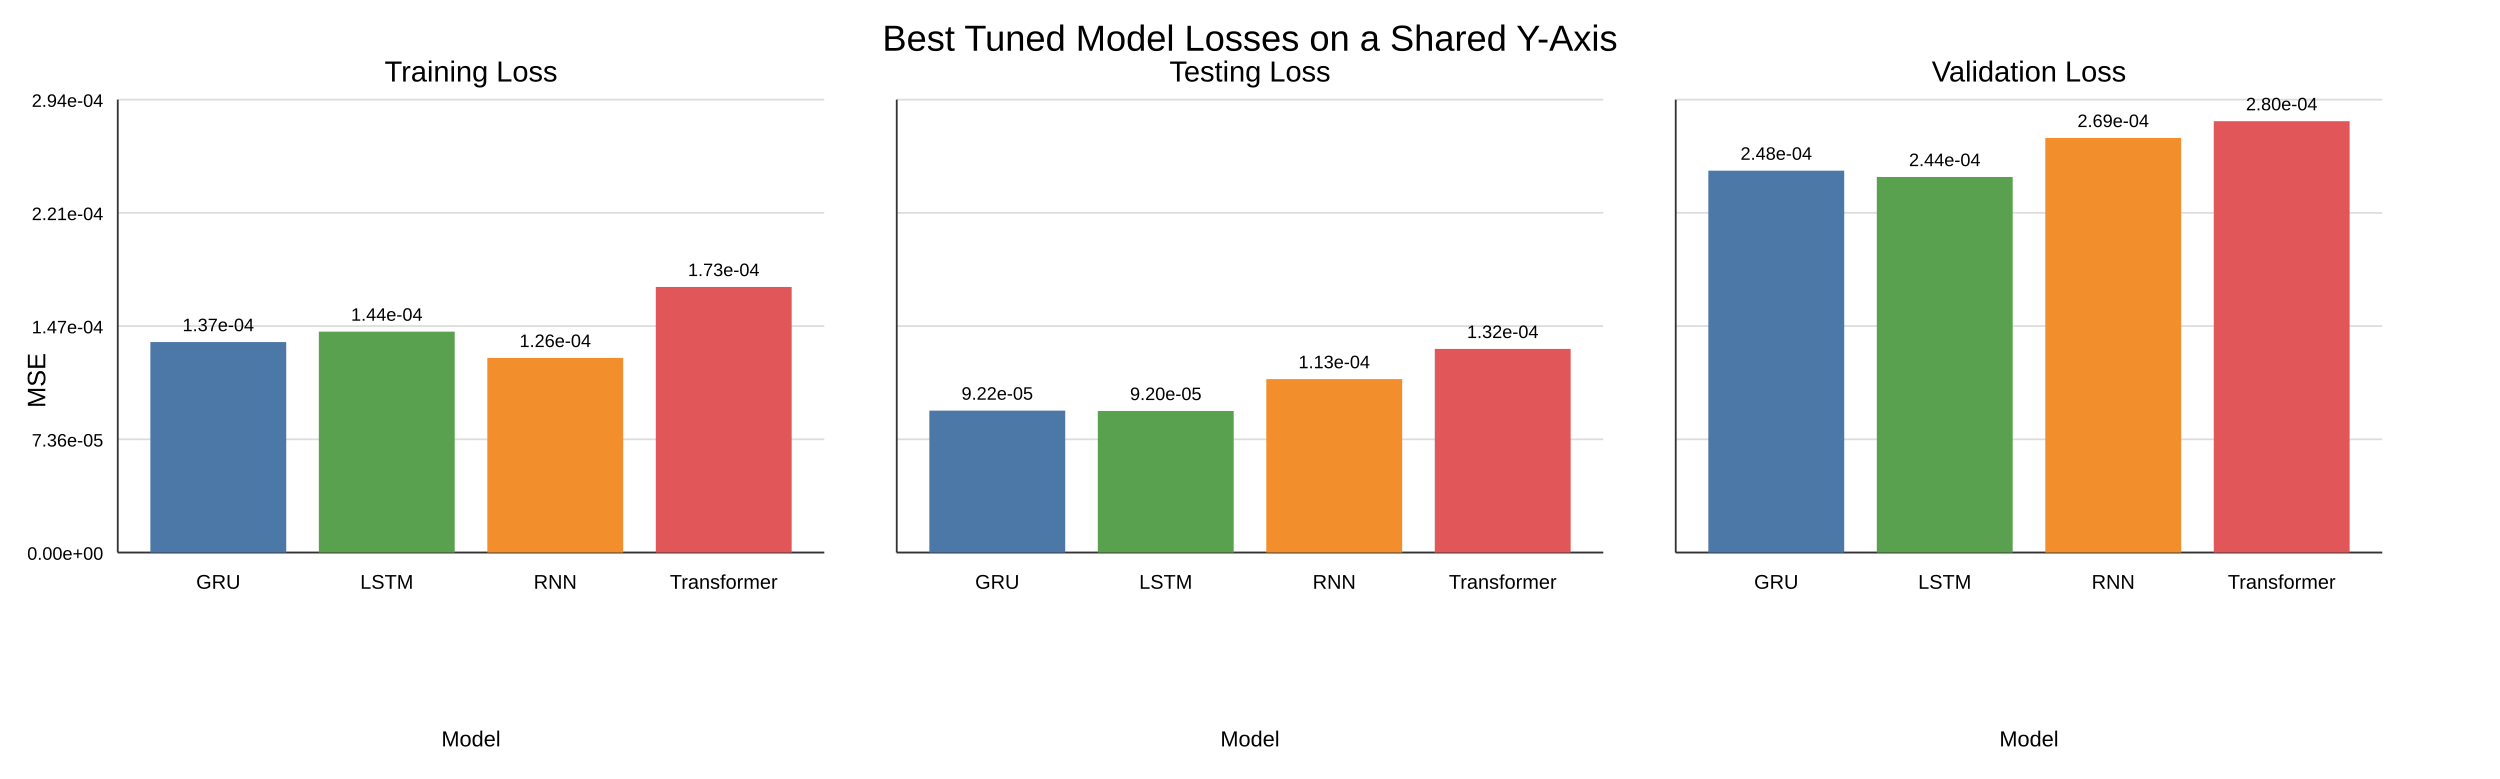
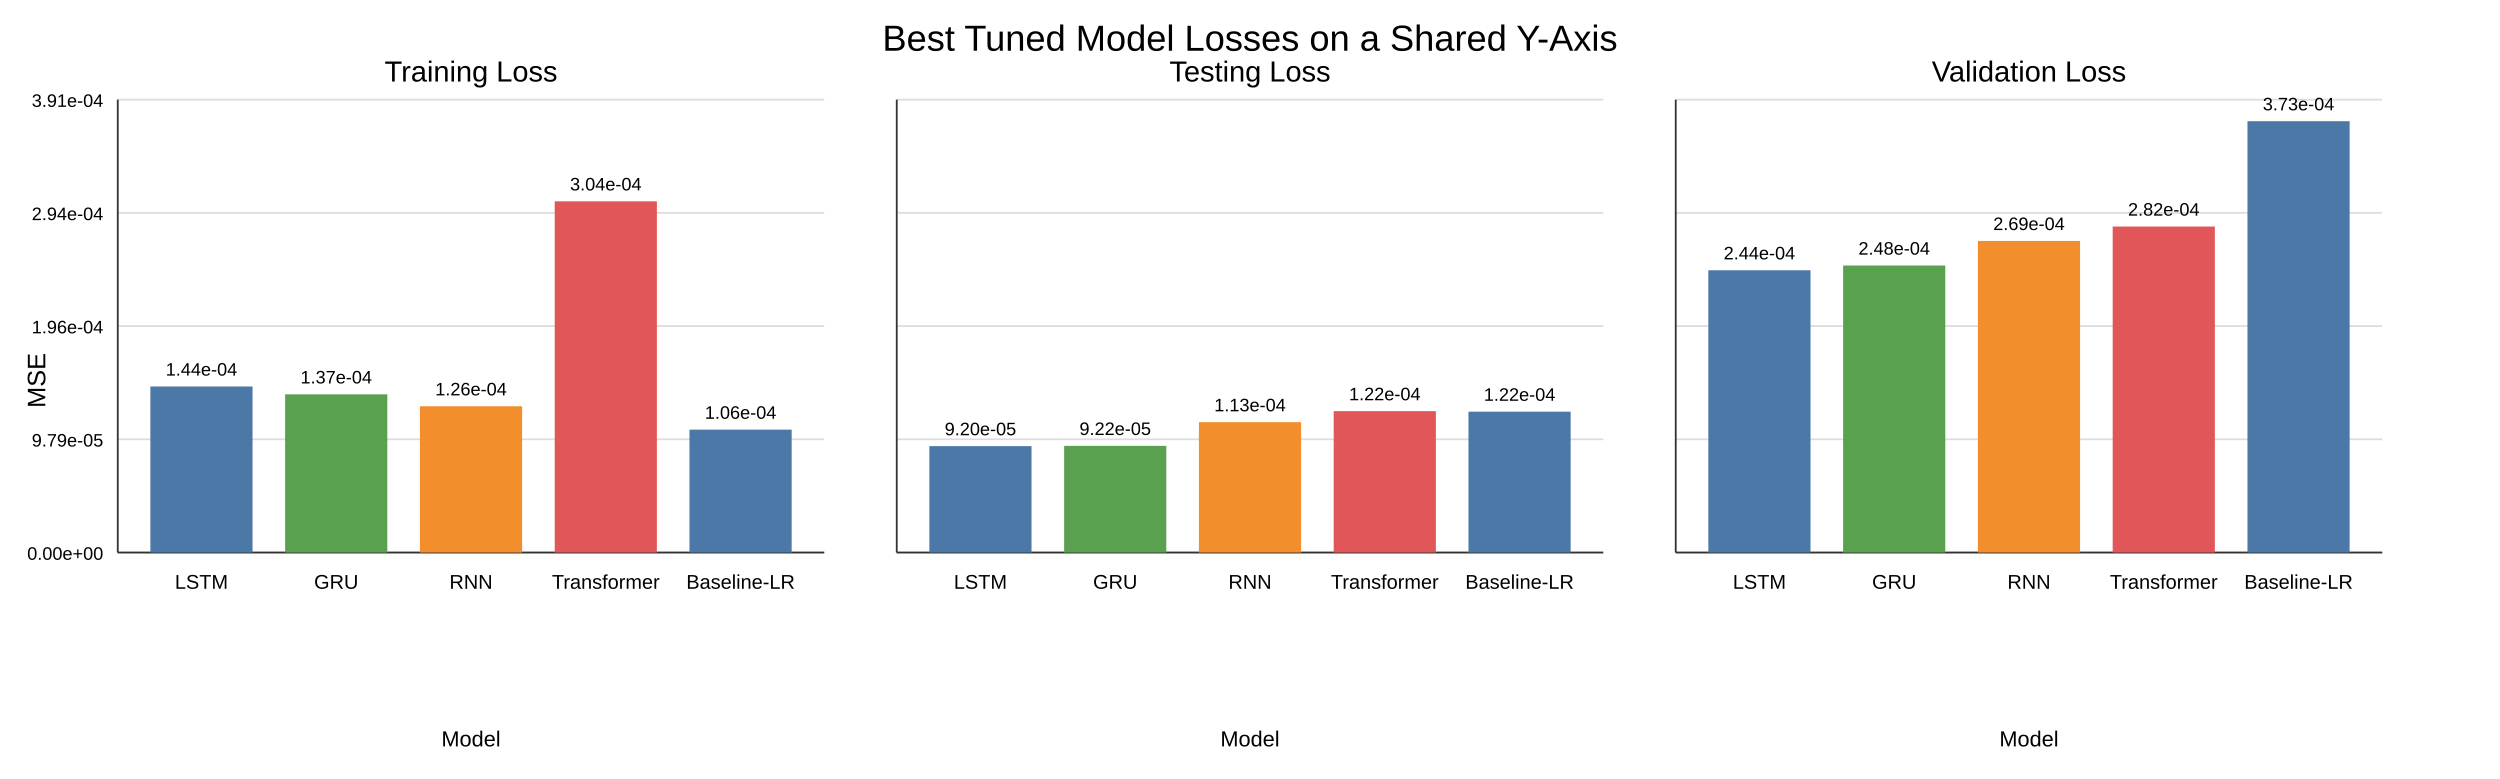
<svg xmlns="http://www.w3.org/2000/svg" width="1380" height="430" viewBox="0 0 1380 430">
  <rect width="100%" height="100%" fill="white" />
  <text x="690" y="28" font-size="20" text-anchor="middle" font-family="Arial">Best Tuned Model Losses on a Shared Y-Axis</text>
  <text x="25" y="210" font-size="14" text-anchor="middle" transform="rotate(-90 25 210)" font-family="Arial">MSE</text>
  <text x="260.0" y="45" font-size="16" text-anchor="middle" font-family="Arial">Training Loss</text>
  <line x1="65" y1="305.00" x2="455" y2="305.00" stroke="#dddddd" stroke-width="1" />
  <text x="57" y="309.00" font-size="10" text-anchor="end" font-family="Arial">0.00e+00</text>
  <line x1="65" y1="242.50" x2="455" y2="242.50" stroke="#dddddd" stroke-width="1" />
-   <text x="57" y="246.50" font-size="10" text-anchor="end" font-family="Arial">7.36e-05</text>
+   <text x="57" y="246.50" font-size="10" text-anchor="end" font-family="Arial">9.79e-05</text>
  <line x1="65" y1="180.00" x2="455" y2="180.00" stroke="#dddddd" stroke-width="1" />
-   <text x="57" y="184.00" font-size="10" text-anchor="end" font-family="Arial">1.47e-04</text>
+   <text x="57" y="184.00" font-size="10" text-anchor="end" font-family="Arial">1.96e-04</text>
  <line x1="65" y1="117.50" x2="455" y2="117.50" stroke="#dddddd" stroke-width="1" />
-   <text x="57" y="121.50" font-size="10" text-anchor="end" font-family="Arial">2.21e-04</text>
+   <text x="57" y="121.50" font-size="10" text-anchor="end" font-family="Arial">2.94e-04</text>
  <line x1="65" y1="55.00" x2="455" y2="55.00" stroke="#dddddd" stroke-width="1" />
-   <text x="57" y="59.00" font-size="10" text-anchor="end" font-family="Arial">2.94e-04</text>
+   <text x="57" y="59.00" font-size="10" text-anchor="end" font-family="Arial">3.91e-04</text>
  <line x1="65" y1="55" x2="65" y2="305" stroke="#333333" stroke-width="1" />
  <line x1="65" y1="305" x2="455" y2="305" stroke="#333333" stroke-width="1" />
-   <rect x="83.00" y="188.82" width="75.00" height="116.18" fill="#4C78A8" />
-   <text x="120.50" y="182.82" font-size="10" text-anchor="middle" font-family="Arial">1.37e-04</text>
-   <text x="120.50" y="325.00" font-size="11" text-anchor="middle" font-family="Arial">GRU</text>
-   <rect x="176.00" y="183.06" width="75.00" height="121.94" fill="#59A14F" />
-   <text x="213.50" y="177.06" font-size="10" text-anchor="middle" font-family="Arial">1.44e-04</text>
-   <text x="213.50" y="325.00" font-size="11" text-anchor="middle" font-family="Arial">LSTM</text>
-   <rect x="269.00" y="197.58" width="75.00" height="107.42" fill="#F28E2B" />
-   <text x="306.50" y="191.58" font-size="10" text-anchor="middle" font-family="Arial">1.26e-04</text>
-   <text x="306.50" y="325.00" font-size="11" text-anchor="middle" font-family="Arial">RNN</text>
-   <rect x="362.00" y="158.41" width="75.00" height="146.59" fill="#E15759" />
-   <text x="399.50" y="152.41" font-size="10" text-anchor="middle" font-family="Arial">1.73e-04</text>
-   <text x="399.50" y="325.00" font-size="11" text-anchor="middle" font-family="Arial">Transformer</text>
+   <rect x="83.00" y="213.34" width="56.40" height="91.66" fill="#4C78A8" />
+   <text x="111.20" y="207.34" font-size="10" text-anchor="middle" font-family="Arial">1.44e-04</text>
+   <text x="111.20" y="325.00" font-size="11" text-anchor="middle" font-family="Arial">LSTM</text>
+   <rect x="157.40" y="217.67" width="56.40" height="87.33" fill="#59A14F" />
+   <text x="185.60" y="211.67" font-size="10" text-anchor="middle" font-family="Arial">1.37e-04</text>
+   <text x="185.60" y="325.00" font-size="11" text-anchor="middle" font-family="Arial">GRU</text>
+   <rect x="231.80" y="224.26" width="56.40" height="80.74" fill="#F28E2B" />
+   <text x="260.00" y="218.26" font-size="10" text-anchor="middle" font-family="Arial">1.26e-04</text>
+   <text x="260.00" y="325.00" font-size="11" text-anchor="middle" font-family="Arial">RNN</text>
+   <rect x="306.20" y="111.12" width="56.40" height="193.88" fill="#E15759" />
+   <text x="334.40" y="105.12" font-size="10" text-anchor="middle" font-family="Arial">3.04e-04</text>
+   <text x="334.40" y="325.00" font-size="11" text-anchor="middle" font-family="Arial">Transformer</text>
+   <rect x="380.60" y="237.17" width="56.40" height="67.83" fill="#4C78A8" />
+   <text x="408.80" y="231.17" font-size="10" text-anchor="middle" font-family="Arial">1.06e-04</text>
+   <text x="408.80" y="325.00" font-size="11" text-anchor="middle" font-family="Arial">Baseline-LR</text>
  <text x="260.0" y="412" font-size="12" text-anchor="middle" font-family="Arial">Model</text>
  <text x="690.0" y="45" font-size="16" text-anchor="middle" font-family="Arial">Testing Loss</text>
  <line x1="495" y1="305.00" x2="885" y2="305.00" stroke="#dddddd" stroke-width="1" />
  <line x1="495" y1="242.50" x2="885" y2="242.50" stroke="#dddddd" stroke-width="1" />
  <line x1="495" y1="180.00" x2="885" y2="180.00" stroke="#dddddd" stroke-width="1" />
  <line x1="495" y1="117.50" x2="885" y2="117.50" stroke="#dddddd" stroke-width="1" />
  <line x1="495" y1="55.00" x2="885" y2="55.00" stroke="#dddddd" stroke-width="1" />
  <line x1="495" y1="55" x2="495" y2="305" stroke="#333333" stroke-width="1" />
  <line x1="495" y1="305" x2="885" y2="305" stroke="#333333" stroke-width="1" />
-   <rect x="513.00" y="226.66" width="75.00" height="78.34" fill="#4C78A8" />
-   <text x="550.50" y="220.66" font-size="10" text-anchor="middle" font-family="Arial">9.22e-05</text>
-   <text x="550.50" y="325.00" font-size="11" text-anchor="middle" font-family="Arial">GRU</text>
-   <rect x="606.00" y="226.85" width="75.00" height="78.15" fill="#59A14F" />
-   <text x="643.50" y="220.85" font-size="10" text-anchor="middle" font-family="Arial">9.20e-05</text>
-   <text x="643.50" y="325.00" font-size="11" text-anchor="middle" font-family="Arial">LSTM</text>
-   <rect x="699.00" y="209.27" width="75.00" height="95.73" fill="#F28E2B" />
-   <text x="736.50" y="203.27" font-size="10" text-anchor="middle" font-family="Arial">1.13e-04</text>
-   <text x="736.50" y="325.00" font-size="11" text-anchor="middle" font-family="Arial">RNN</text>
-   <rect x="792.00" y="192.60" width="75.00" height="112.40" fill="#E15759" />
-   <text x="829.50" y="186.60" font-size="10" text-anchor="middle" font-family="Arial">1.32e-04</text>
-   <text x="829.50" y="325.00" font-size="11" text-anchor="middle" font-family="Arial">Transformer</text>
+   <rect x="513.00" y="246.26" width="56.40" height="58.74" fill="#4C78A8" />
+   <text x="541.20" y="240.26" font-size="10" text-anchor="middle" font-family="Arial">9.20e-05</text>
+   <text x="541.20" y="325.00" font-size="11" text-anchor="middle" font-family="Arial">LSTM</text>
+   <rect x="587.40" y="246.12" width="56.40" height="58.88" fill="#59A14F" />
+   <text x="615.60" y="240.12" font-size="10" text-anchor="middle" font-family="Arial">9.22e-05</text>
+   <text x="615.60" y="325.00" font-size="11" text-anchor="middle" font-family="Arial">GRU</text>
+   <rect x="661.80" y="233.04" width="56.40" height="71.96" fill="#F28E2B" />
+   <text x="690.00" y="227.04" font-size="10" text-anchor="middle" font-family="Arial">1.13e-04</text>
+   <text x="690.00" y="325.00" font-size="11" text-anchor="middle" font-family="Arial">RNN</text>
+   <rect x="736.20" y="226.95" width="56.40" height="78.05" fill="#E15759" />
+   <text x="764.40" y="220.95" font-size="10" text-anchor="middle" font-family="Arial">1.22e-04</text>
+   <text x="764.40" y="325.00" font-size="11" text-anchor="middle" font-family="Arial">Transformer</text>
+   <rect x="810.60" y="227.24" width="56.40" height="77.76" fill="#4C78A8" />
+   <text x="838.80" y="221.24" font-size="10" text-anchor="middle" font-family="Arial">1.22e-04</text>
+   <text x="838.80" y="325.00" font-size="11" text-anchor="middle" font-family="Arial">Baseline-LR</text>
  <text x="690.0" y="412" font-size="12" text-anchor="middle" font-family="Arial">Model</text>
  <text x="1120.0" y="45" font-size="16" text-anchor="middle" font-family="Arial">Validation Loss</text>
  <line x1="925" y1="305.00" x2="1315" y2="305.00" stroke="#dddddd" stroke-width="1" />
  <line x1="925" y1="242.50" x2="1315" y2="242.50" stroke="#dddddd" stroke-width="1" />
  <line x1="925" y1="180.00" x2="1315" y2="180.00" stroke="#dddddd" stroke-width="1" />
  <line x1="925" y1="117.50" x2="1315" y2="117.50" stroke="#dddddd" stroke-width="1" />
  <line x1="925" y1="55.00" x2="1315" y2="55.00" stroke="#dddddd" stroke-width="1" />
  <line x1="925" y1="55" x2="925" y2="305" stroke="#333333" stroke-width="1" />
  <line x1="925" y1="305" x2="1315" y2="305" stroke="#333333" stroke-width="1" />
-   <rect x="943.00" y="94.21" width="75.00" height="210.79" fill="#4C78A8" />
-   <text x="980.50" y="88.21" font-size="10" text-anchor="middle" font-family="Arial">2.48e-04</text>
-   <text x="980.50" y="325.00" font-size="11" text-anchor="middle" font-family="Arial">GRU</text>
-   <rect x="1036.00" y="97.70" width="75.00" height="207.30" fill="#59A14F" />
-   <text x="1073.50" y="91.70" font-size="10" text-anchor="middle" font-family="Arial">2.44e-04</text>
-   <text x="1073.50" y="325.00" font-size="11" text-anchor="middle" font-family="Arial">LSTM</text>
-   <rect x="1129.00" y="76.15" width="75.00" height="228.85" fill="#F28E2B" />
-   <text x="1166.50" y="70.15" font-size="10" text-anchor="middle" font-family="Arial">2.69e-04</text>
-   <text x="1166.50" y="325.00" font-size="11" text-anchor="middle" font-family="Arial">RNN</text>
-   <rect x="1222.00" y="66.90" width="75.00" height="238.10" fill="#E15759" />
-   <text x="1259.50" y="60.90" font-size="10" text-anchor="middle" font-family="Arial">2.80e-04</text>
-   <text x="1259.50" y="325.00" font-size="11" text-anchor="middle" font-family="Arial">Transformer</text>
+   <rect x="943.00" y="149.18" width="56.40" height="155.82" fill="#4C78A8" />
+   <text x="971.20" y="143.18" font-size="10" text-anchor="middle" font-family="Arial">2.44e-04</text>
+   <text x="971.20" y="325.00" font-size="11" text-anchor="middle" font-family="Arial">LSTM</text>
+   <rect x="1017.40" y="146.56" width="56.40" height="158.44" fill="#59A14F" />
+   <text x="1045.60" y="140.56" font-size="10" text-anchor="middle" font-family="Arial">2.48e-04</text>
+   <text x="1045.60" y="325.00" font-size="11" text-anchor="middle" font-family="Arial">GRU</text>
+   <rect x="1091.80" y="132.99" width="56.40" height="172.01" fill="#F28E2B" />
+   <text x="1120.00" y="126.99" font-size="10" text-anchor="middle" font-family="Arial">2.69e-04</text>
+   <text x="1120.00" y="325.00" font-size="11" text-anchor="middle" font-family="Arial">RNN</text>
+   <rect x="1166.20" y="125.04" width="56.40" height="179.96" fill="#E15759" />
+   <text x="1194.40" y="119.04" font-size="10" text-anchor="middle" font-family="Arial">2.82e-04</text>
+   <text x="1194.40" y="325.00" font-size="11" text-anchor="middle" font-family="Arial">Transformer</text>
+   <rect x="1240.60" y="66.90" width="56.40" height="238.10" fill="#4C78A8" />
+   <text x="1268.80" y="60.90" font-size="10" text-anchor="middle" font-family="Arial">3.73e-04</text>
+   <text x="1268.80" y="325.00" font-size="11" text-anchor="middle" font-family="Arial">Baseline-LR</text>
  <text x="1120.0" y="412" font-size="12" text-anchor="middle" font-family="Arial">Model</text>
</svg>
